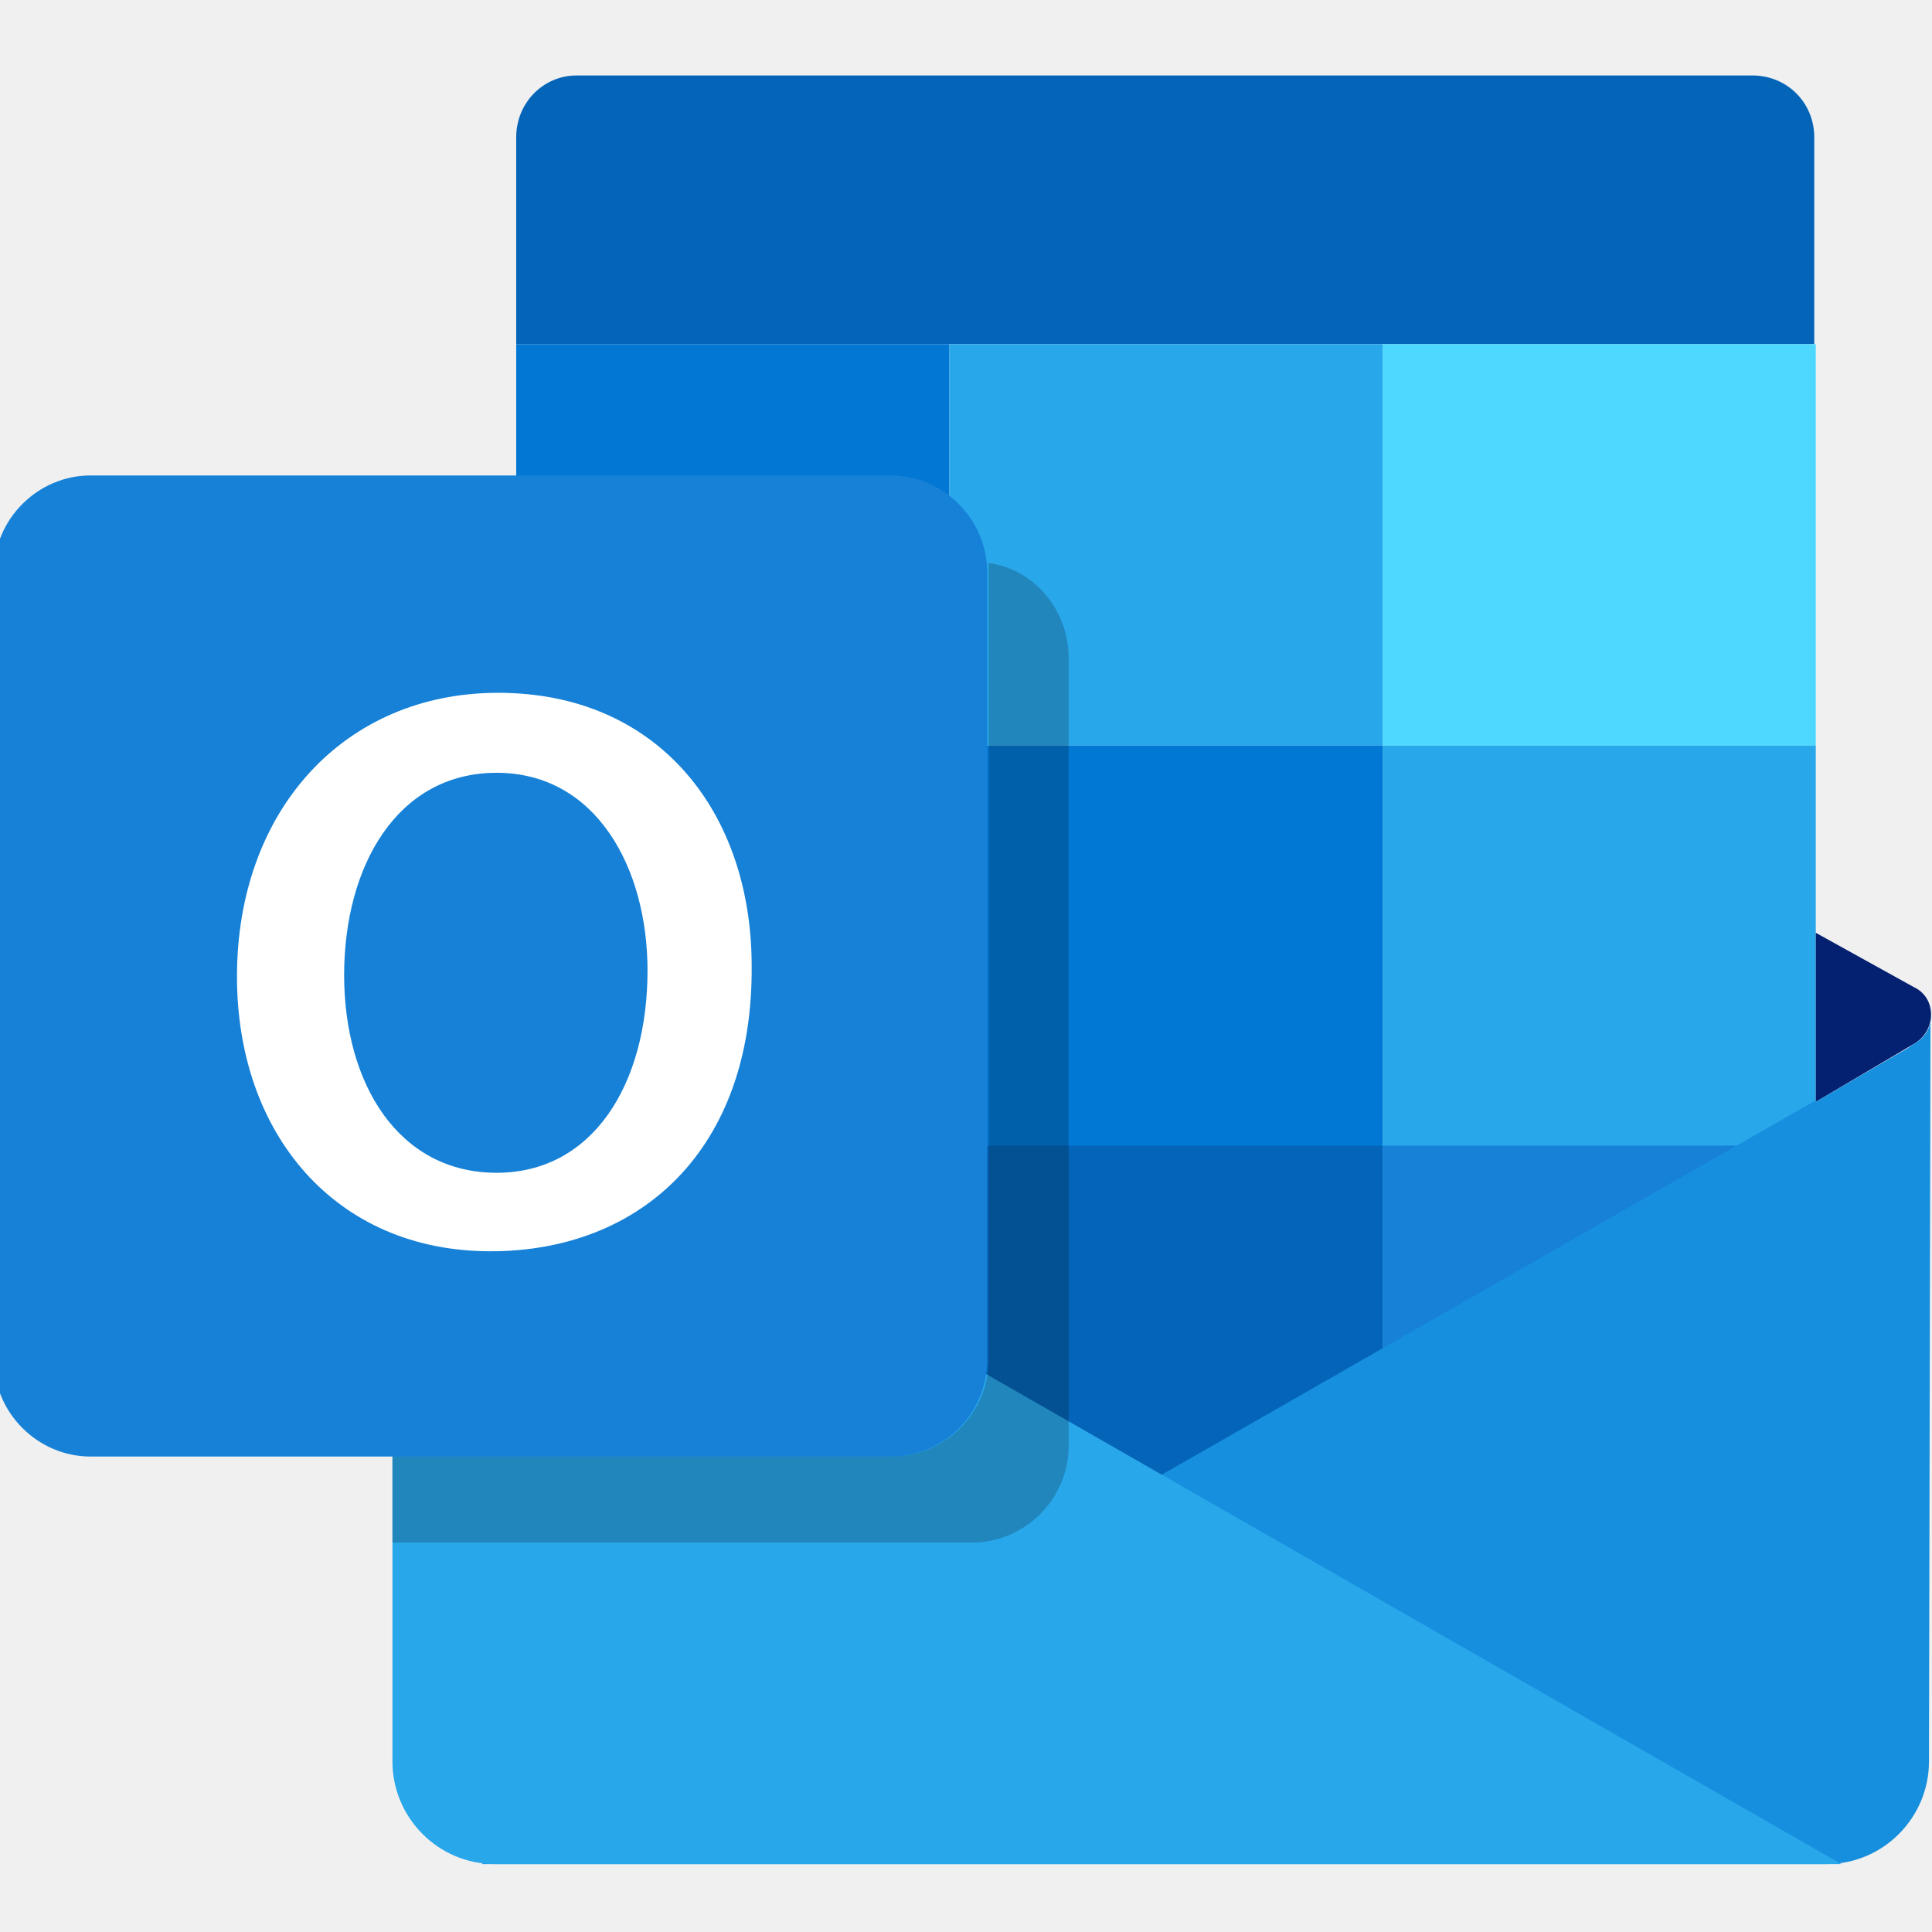
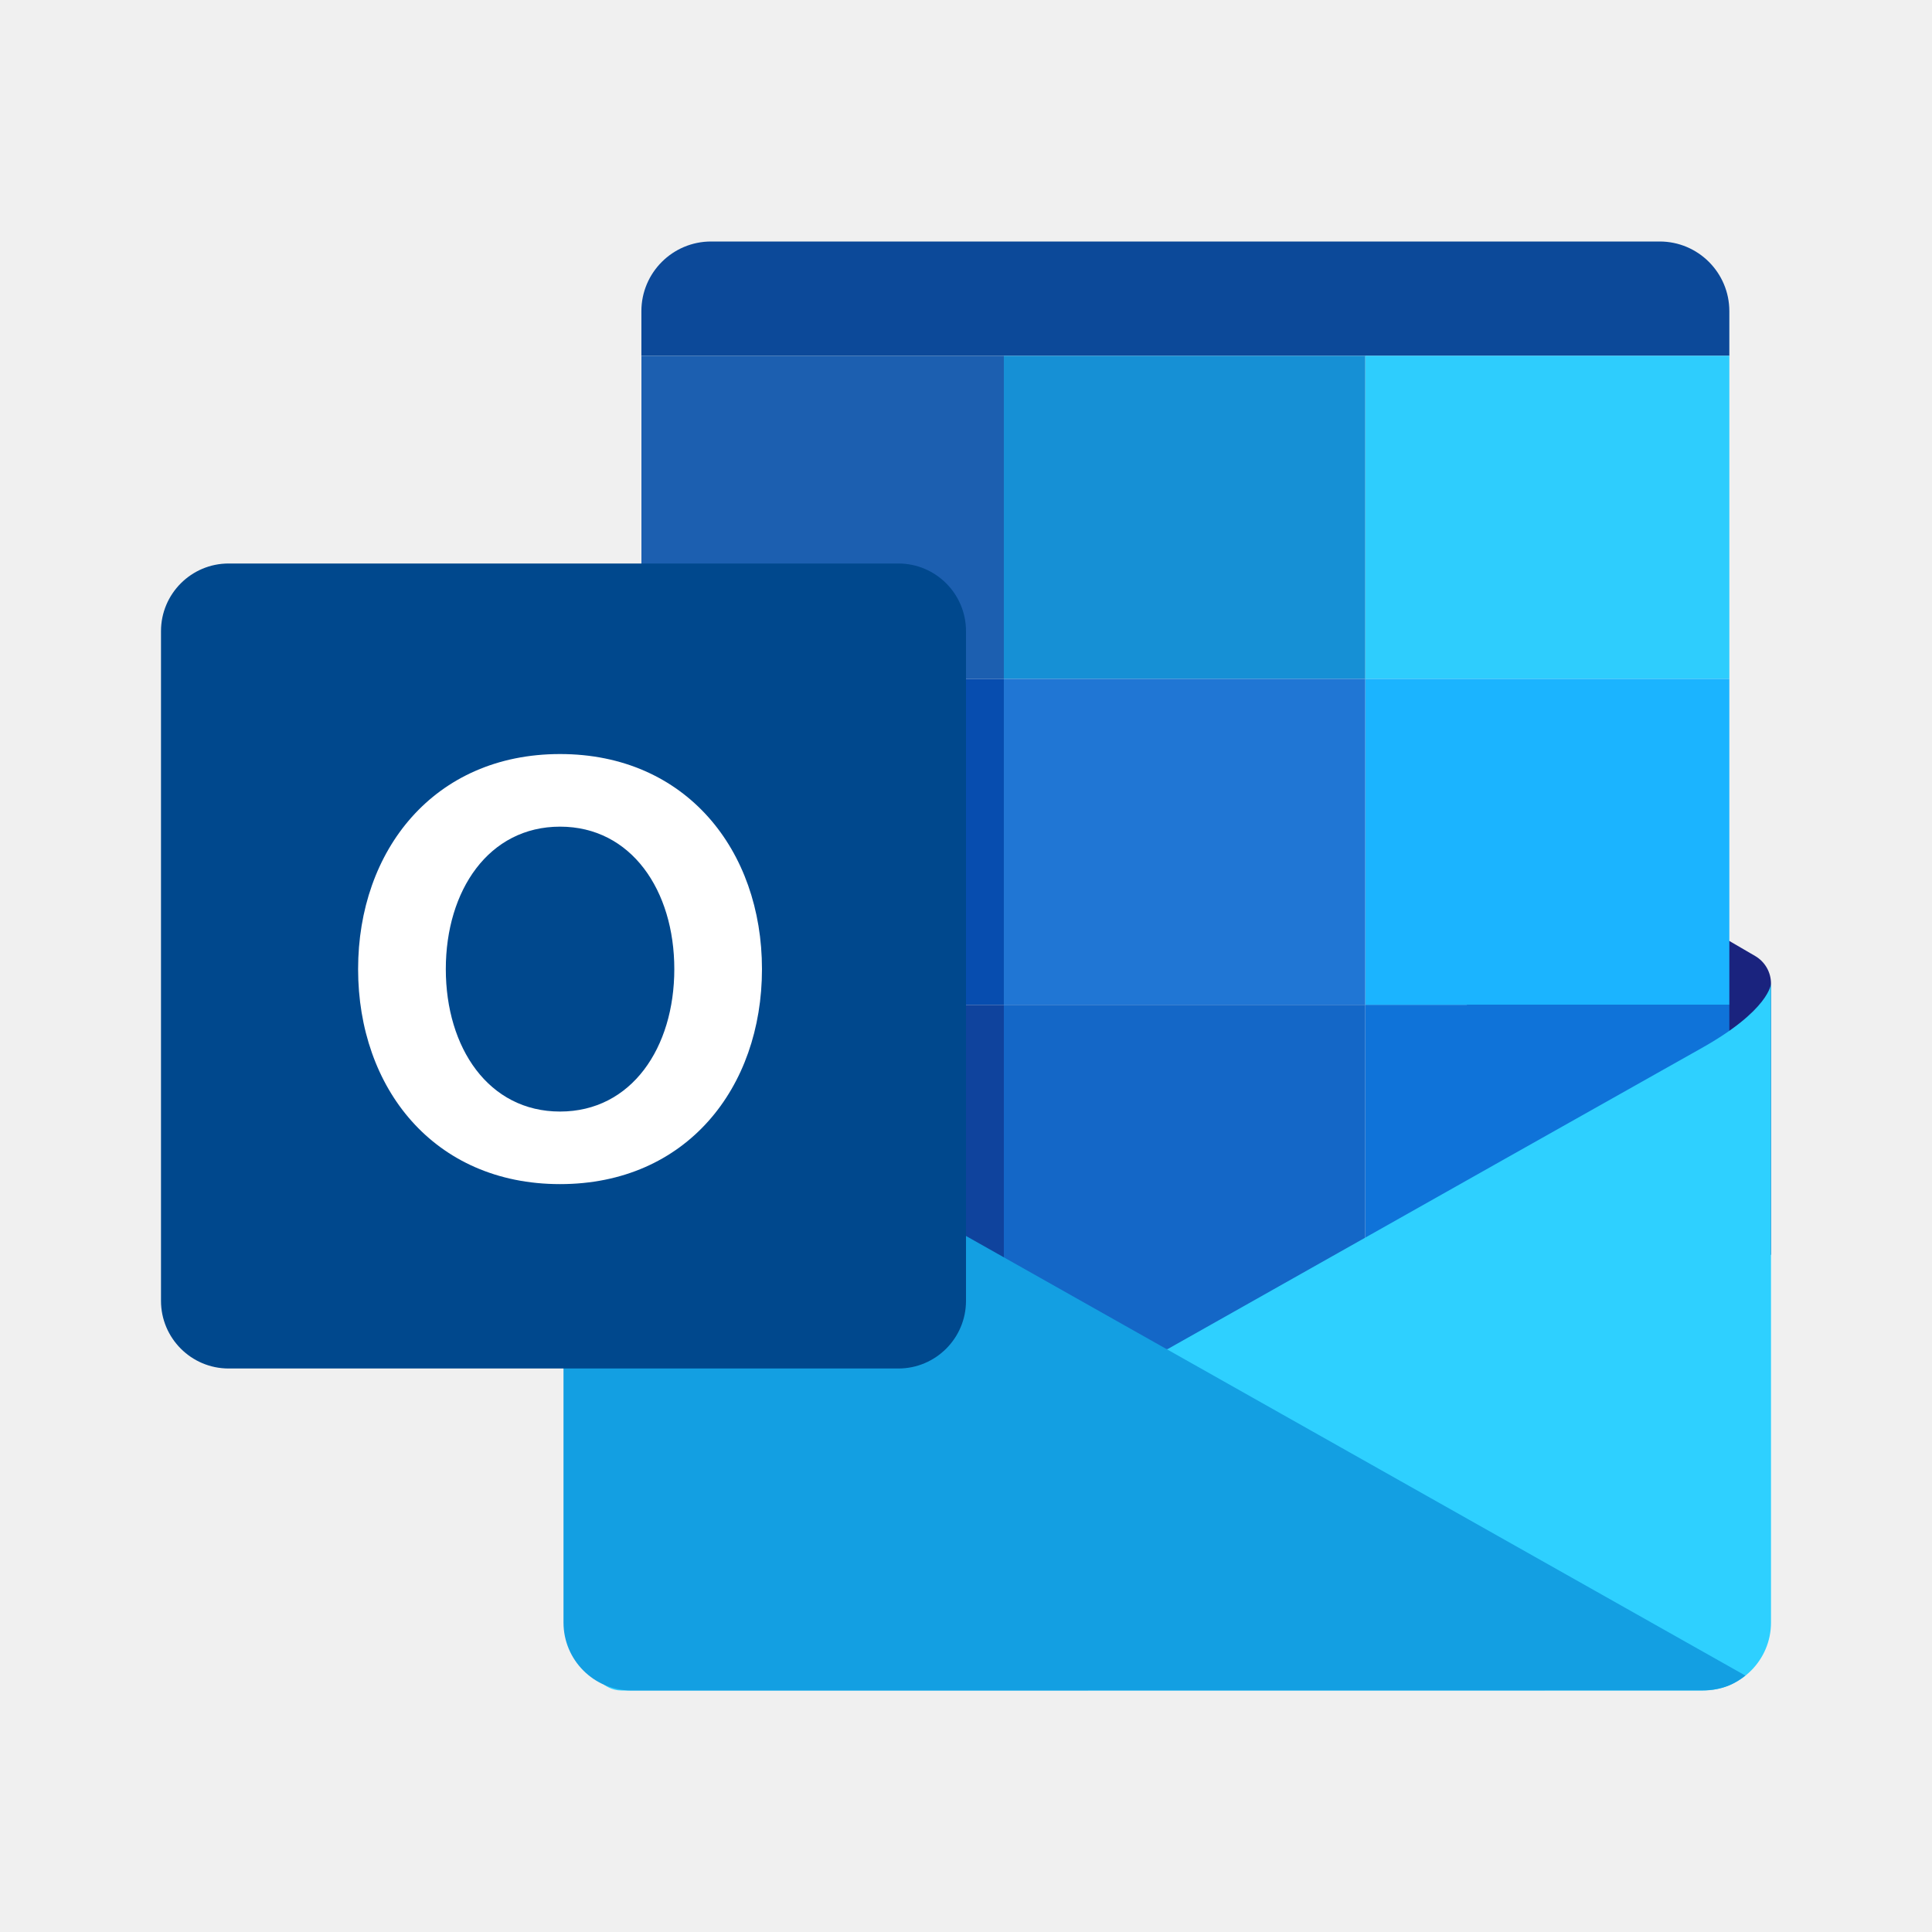
- <svg xmlns="http://www.w3.org/2000/svg" id="Capa_1" style="enable-background:new 0 0 128 128;" version="1.1" viewBox="0 0 128 128" xml:space="preserve">
-   <style type="text/css">
- 	.st0{fill:#21A365;}
- 	.st1{fill:#107C41;}
- 	.st2{fill:#185B37;}
- 	.st3{fill:#33C481;}
- 	.st4{fill:#17864C;}
- 	.st5{fill:#FFFFFF;}
- 	.st6{fill:#036C70;}
- 	.st7{fill:#1A9BA1;}
- 	.st8{fill:#37C6D0;}
- 	.st9{fill:#04878B;}
- 	.st10{fill:#4F59CA;}
- 	.st11{fill:#7B82EA;}
- 	.st12{fill:#4C53BB;}
- 	.st13{fill:#0F78D5;}
- 	.st14{fill:#29A7EB;}
- 	.st15{fill:#0358A8;}
- 	.st16{fill:#0F79D6;}
- 	.st17{fill:#038387;}
- 	.st18{fill:#048A8E;}
- 	.st19{fill:#C8421D;}
- 	.st20{fill:#FF8F6A;}
- 	.st21{fill:#ED6B47;}
- 	.st22{fill:#891323;}
- 	.st23{fill:#AF2131;}
- 	.st24{fill:#C94E60;}
- 	.st25{fill:#E08195;}
- 	.st26{fill:#B42839;}
- 	.st27{fill:#0464B8;}
- 	.st28{fill:#0377D4;}
- 	.st29{fill:#4FD8FF;}
- 	.st30{fill:#1681D7;}
- 	.st31{fill:#0178D4;}
- 	.st32{fill:#042071;}
- 	.st33{fill:#168FDE;}
- 	.st34{fill:#CA64EA;}
- 	.st35{fill:#7E1FAF;}
- 	.st36{fill:#AE4BD5;}
- 	.st37{fill:#9332BF;}
- 	.st38{fill:#7719AA;}
- 	.st39{fill:#0078D4;}
- 	.st40{fill:#1490DF;}
- 	.st41{fill:#0364B8;}
- 	.st42{fill:#28A8EA;}
- 	.st43{fill:#41A5ED;}
- 	.st44{fill:#2C7BD5;}
- 	.st45{fill:#195ABE;}
- 	.st46{fill:#103E91;}
- 	.st47{fill:#2166C3;}
- 	.st48{opacity:0.2;}
- </style>
-   <g>
-     <path class="st27" d="M120.2,22.8H34.2V9.1C34.2,6.8,36,5,38.2,5h77.9c2.3,0,4.1,1.8,4.1,4.1V22.8z" />
-     <rect class="st28" height="26.6" width="28.7" x="34.2" y="22.8" />
-     <rect class="st14" height="26.6" width="28.7" x="62.9" y="22.8" />
-     <rect class="st29" height="26.6" width="28.7" x="91.6" y="22.8" />
-     <rect class="st30" height="26.6" width="28.7" x="34.2" y="49.4" />
-     <rect class="st31" height="26.6" width="28.7" x="62.9" y="49.4" />
-     <rect class="st14" height="26.6" width="28.7" x="91.6" y="49.4" />
-     <rect class="st27" height="26.6" width="28.7" x="62.9" y="75.9" />
-     <rect class="st30" height="26.6" width="28.7" x="91.6" y="75.9" />
-   </g>
-   <path class="st32" d="M126.9,69.1l-6.6,3.9V61.8l6.5,3.6C128.3,66.1,128.3,68.2,126.9,69.1z" />
-   <path class="st33" d="M126.9,69.1l-0.6,0.4l0,0l-0.7,0.4l-5.3,3.1v-0.1l-88.4,50.6h89.1c3.8,0,6.8-3.1,6.8-6.8l0.1-49.4  C128,67.9,127.6,68.7,126.9,69.1z" />
-   <g>
-     <path class="st14" d="M122,123.5H32.8c-3.8,0-6.8-3.1-6.8-6.8V68.5L122,123.5z" />
-   </g>
-   <path class="st30" d="M59,96.5h-53c-3.5,0-6.4-2.9-6.4-6.4V37.9c0-3.5,2.9-6.4,6.4-6.4h53c3.5,0,6.4,2.9,6.4,6.4v52.2  C65.4,93.6,62.6,96.5,59,96.5z" />
-   <g>
-     <path class="st5" d="M32.5,82.9c-10.3,0-16.8-7.8-16.8-18.2c0-11,7.1-18.8,17.3-18.8c10.6,0,16.8,7.9,16.8,18.1   C49.9,76.1,42.5,82.9,32.5,82.9L32.5,82.9z M32.9,77.7c6.4,0,10-5.9,10-13.4c0-6.8-3.4-13.1-10-13.1s-10.1,6.2-10.1,13.4   S26.4,77.7,32.9,77.7L32.9,77.7z" />
-   </g>
-   <path class="st48" d="M65.5,37.3c0,0.2,0,0.4,0,0.6v52.2c0,3.5-2.9,6.4-6.4,6.4H26v5.7h38.4c3.5,0,6.4-2.9,6.4-6.4V43.6  C70.8,40.4,68.5,37.7,65.5,37.3z" />
+ <svg xmlns="http://www.w3.org/2000/svg" viewBox="0 0 48 48" width="480px" height="480px">
+   <path fill="#1a237e" d="M43.607,23.752l-7.162-4.172v11.594H44v-6.738C44,24.155,43.85,23.894,43.607,23.752z" />
+   <path fill="#0c4999" d="M33.919,8.84h9.046V7.732C42.965,6.775,42.19,6,41.234,6H17.667c-0.956,0-1.732,0.775-1.732,1.732 V8.84h9.005H33.919z" />
+   <path fill="#0f73d9" d="M33.919,33.522h7.314c0.956,0,1.732-0.775,1.732-1.732v-6.827h-9.046V33.522z" />
+   <path fill="#0f439d" d="M15.936,24.964v6.827c0,0.956,0.775,1.732,1.732,1.732h7.273v-8.558H15.936z" />
+   <path fill="#2ecdfd" d="M33.919 8.84H42.965V16.867H33.919z" />
+   <path fill="#1c5fb0" d="M15.936 8.84H24.941V16.867H15.936z" />
+   <path fill="#1467c7" d="M24.94 24.964H33.919V33.522H24.94z" />
+   <path fill="#1690d5" d="M24.94 8.84H33.919V16.867H24.94z" />
+   <path fill="#1bb4ff" d="M33.919 16.867H42.965V24.963H33.919z" />
+   <path fill="#074daf" d="M15.936 16.867H24.941V24.963H15.936z" />
+   <path fill="#2076d4" d="M24.94 16.867H33.919V24.963H24.94z" />
+   <path fill="#2ed0ff" d="M15.441,42c0.463,0,26.87,0,26.87,0C43.244,42,44,41.244,44,40.311V24.438 c0,0-0.03,0.658-1.751,1.617c-1.3,0.724-27.505,15.511-27.505,15.511S14.978,42,15.441,42z" />
+   <path fill="#139fe2" d="M42.279,41.997c-0.161,0-26.59,0.003-26.59,0.003C14.756,42,14,41.244,14,40.311V25.067 l29.363,16.562C43.118,41.825,42.807,41.997,42.279,41.997z" />
+   <path fill="#00488d" d="M22.319,34H5.681C4.753,34,4,33.247,4,32.319V15.681C4,14.753,4.753,14,5.681,14h16.638 C23.247,14,24,14.753,24,15.681v16.638C24,33.247,23.247,34,22.319,34z" />
+   <path fill="#fff" d="M13.914,18.734c-3.131,0-5.017,2.392-5.017,5.343c0,2.951,1.879,5.342,5.017,5.342 c3.139,0,5.017-2.392,5.017-5.342C18.931,21.126,17.045,18.734,13.914,18.734z M13.914,27.616c-1.776,0-2.838-1.584-2.838-3.539 s1.067-3.539,2.838-3.539c1.771,0,2.839,1.585,2.839,3.539S15.689,27.616,13.914,27.616z" />
</svg>
